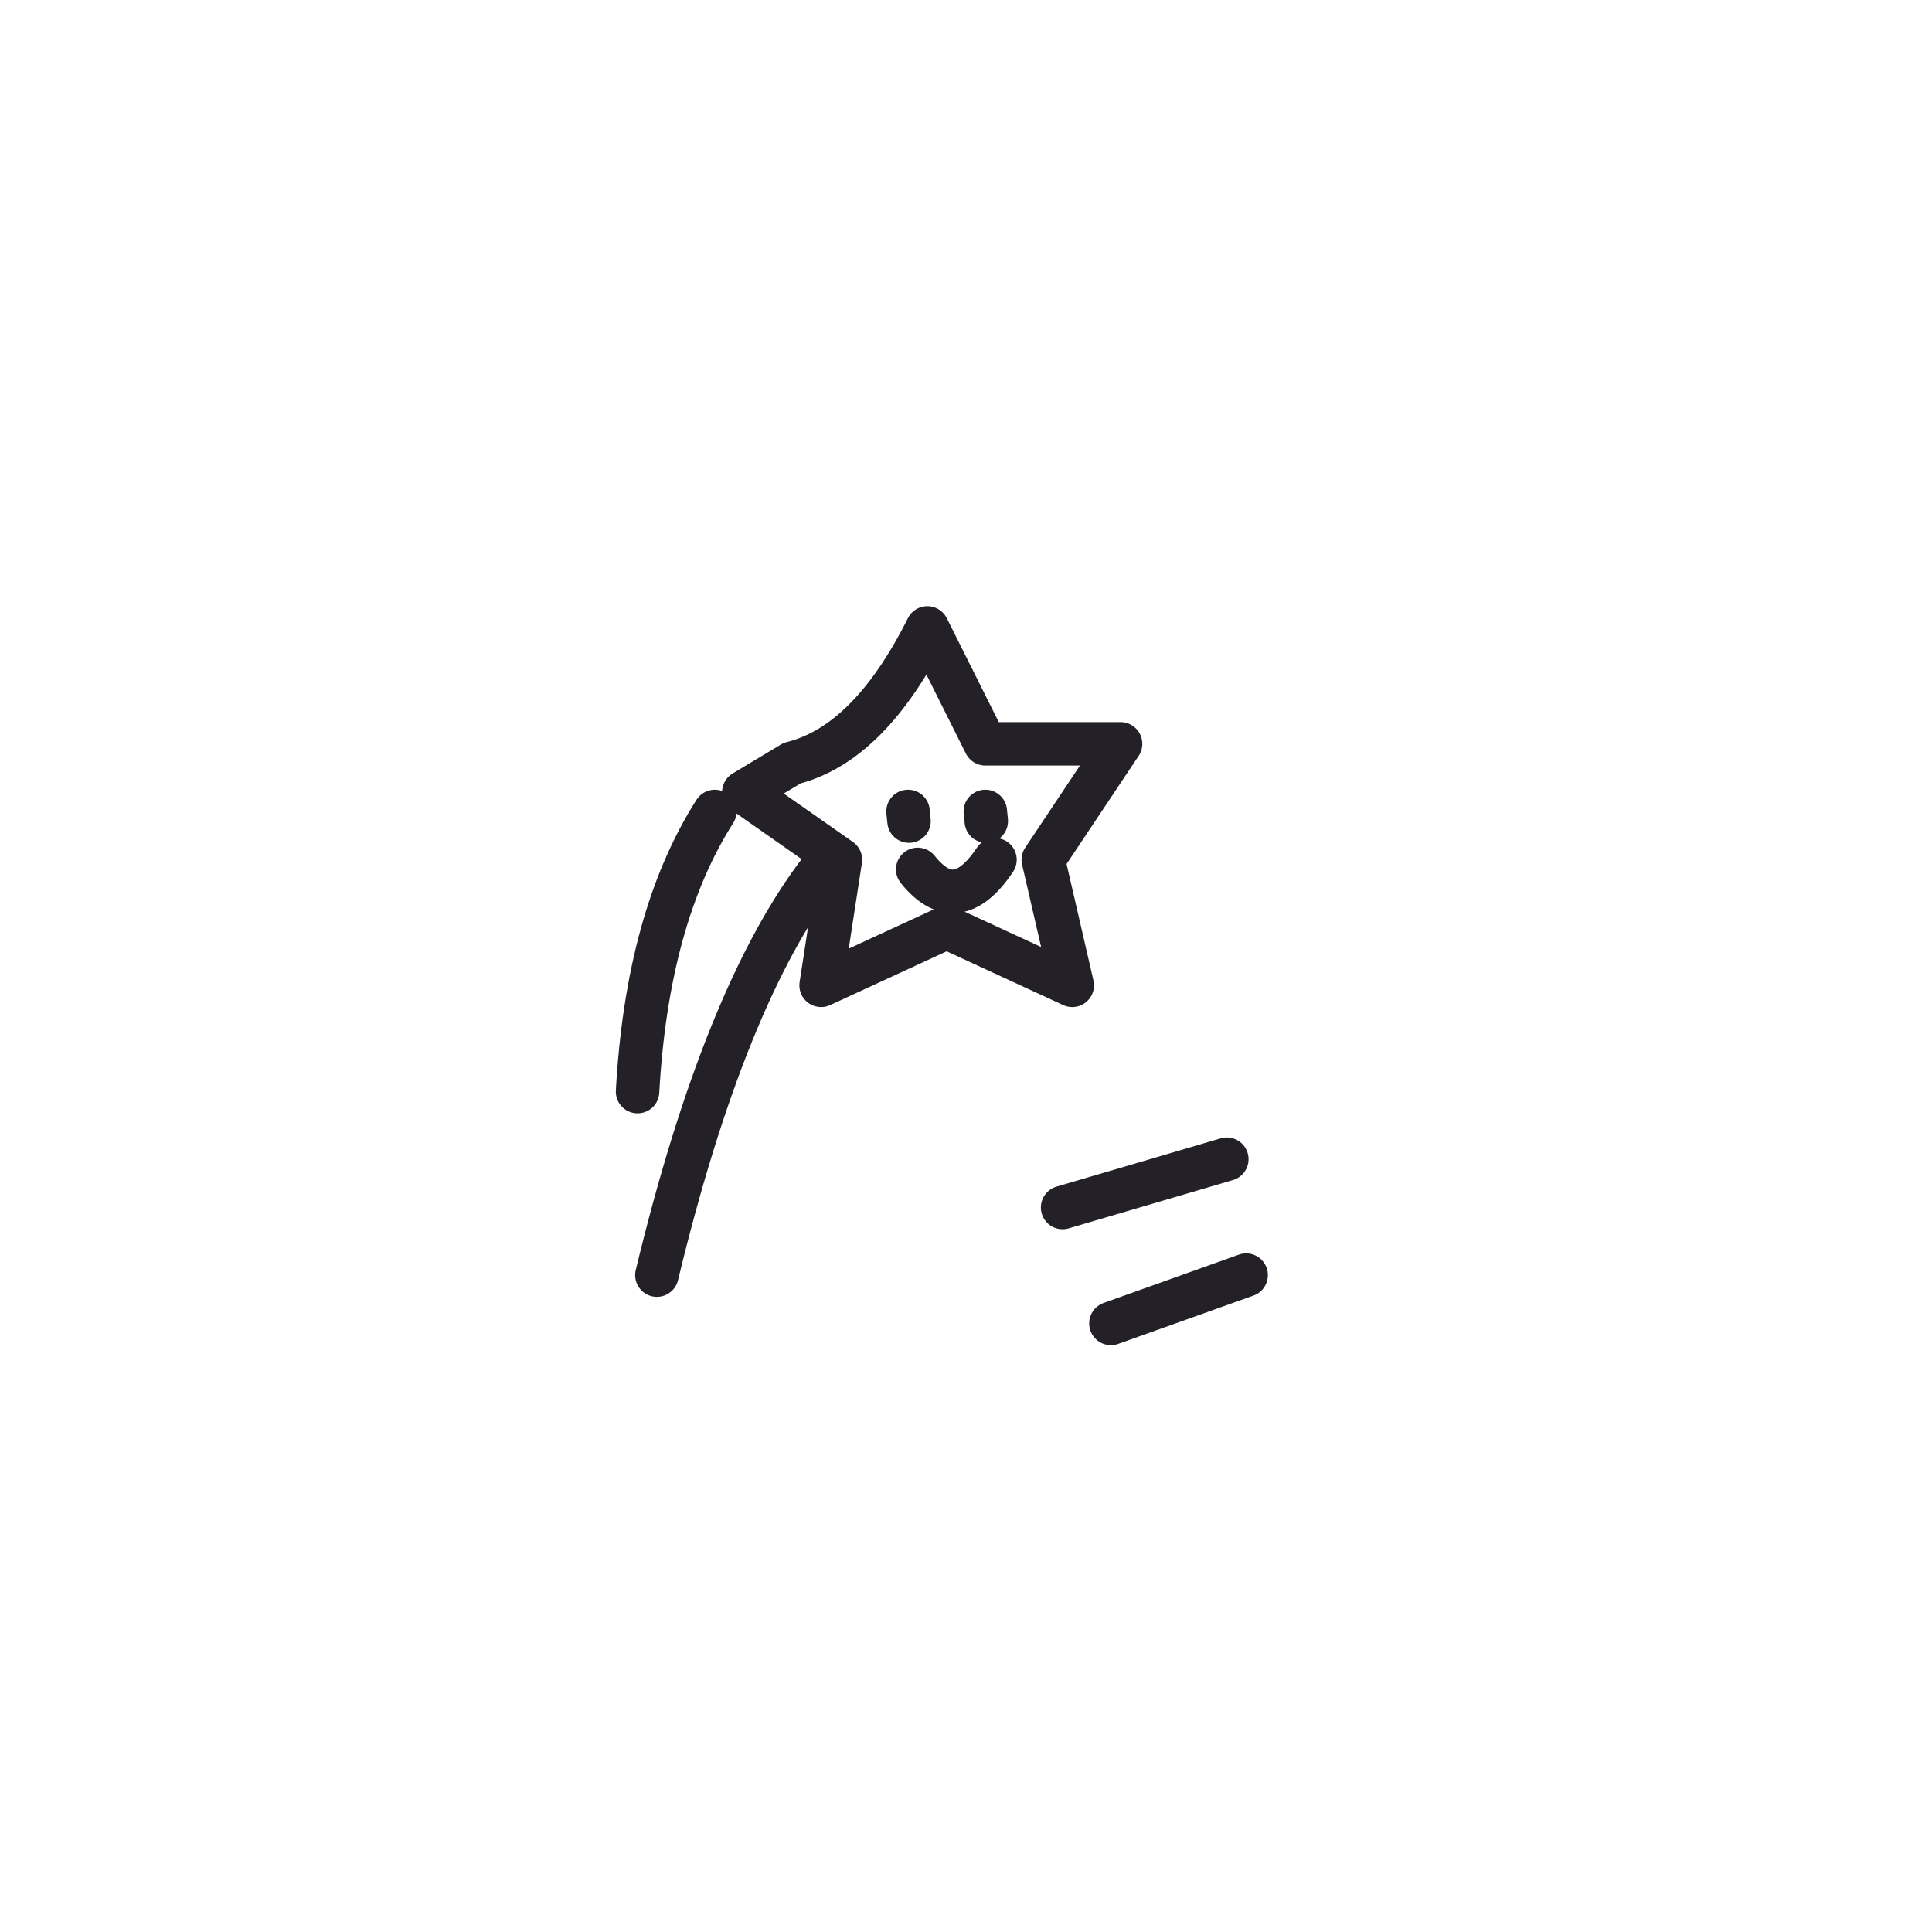
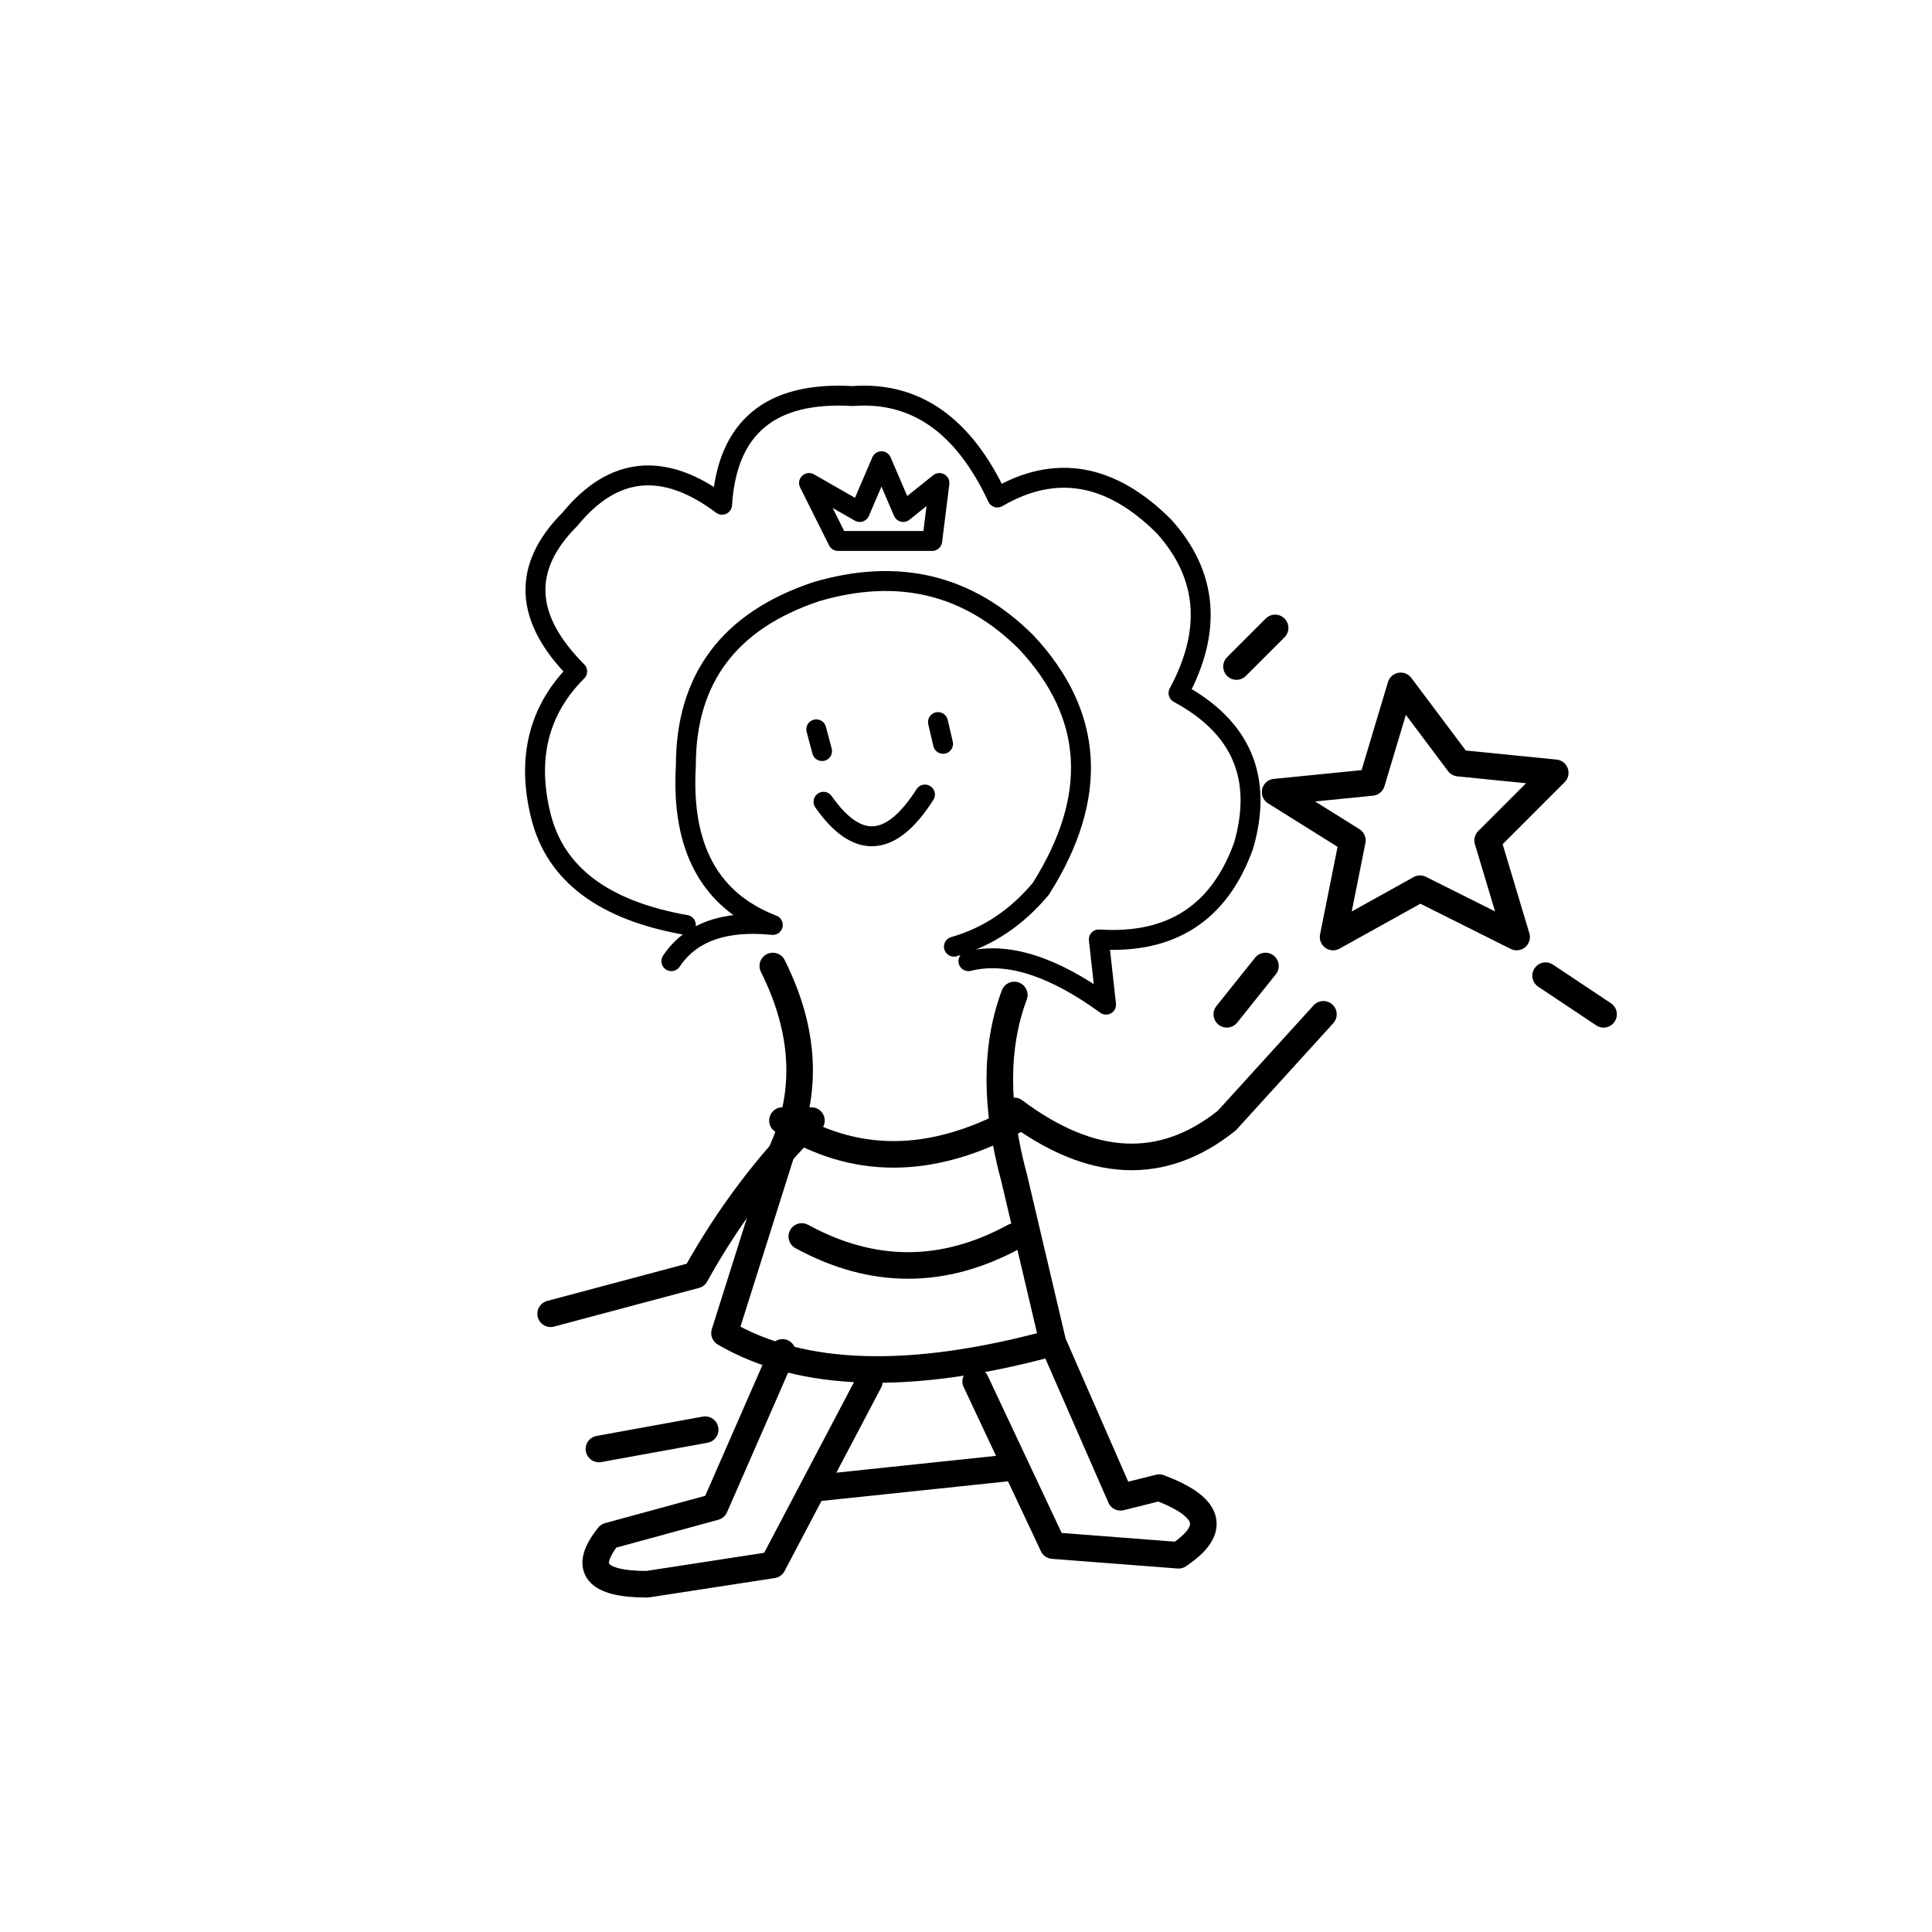
<svg xmlns="http://www.w3.org/2000/svg" viewBox="0 0 200 200">
-   <g fill="none" stroke="#242028" stroke-width="4.5" stroke-linecap="round" stroke-linejoin="round">
-     <path d="M68 132Q75 103 85 90 M66 113Q67 95 74 84 M110 125l17 -5 M115 137l14 -5" />
-     <path d="M82 79Q90 77 96 65L102 77 116 77 108 89 111 102 98 96 85 102 87 89 77 82Z M94 84l.1 1 M102 84l.1 1 M95 90q4 5 8 -1" transform="rotate(0 100 100) translate(0 0)" />
+   <g fill="none" stroke="#000" stroke-width="2.75" stroke-linecap="round" stroke-linejoin="round">
+     <path d="M68 101Q51 98 48 86T53 66Q42 55 52 45Q61 34 73 43Q74 27 91 28Q104 27 111 42Q123 35 134 46Q143 56 136 69Q149 76 145 90Q140 104 125 103L126 112Q115 104 107 106M66 106q4-6 14-5 M80 101Q67 96 68 79Q68 61 86 55Q103 50 115 62Q129 77 117 96Q112 102 105 104 M86 74l.8 3m16-4 .7 3 M87 84q7 10 14-1 M89 48l-4-8 7 4 3-7 3 7 5-4-1 8z" transform="translate(20 20) scale(.75) rotate(0 96 104)" />
+     <path d="M80 100q5 10 1 19l-6 19q12 7 34 1l-4-17q-3-11 0-19 M81 116q11 7 24 0m-22 12q11 6 22 0 M81 140l-7 16-11 3q-4 5 4 5l13-2 10-19m11 0 8 17 13 1q6-4-2-7l-4 1-7-16" />
+     <path d="M62 150l11-2m12 6 19-2" opacity="1" />
+     <path d="M84 116q-7 7-12 16l-15 4m48-21q12 9 22 1l10-11" transform="rotate(0 97 115)" />
+     <path d="M142 81l3-10 6 8 10 1-7 7 3 10-10-5-9 5 2-10-8-5z M128 69l4-4m28 36 6 4m-35-5-4 5" transform="translate(0 0)" />
  </g>
</svg>
